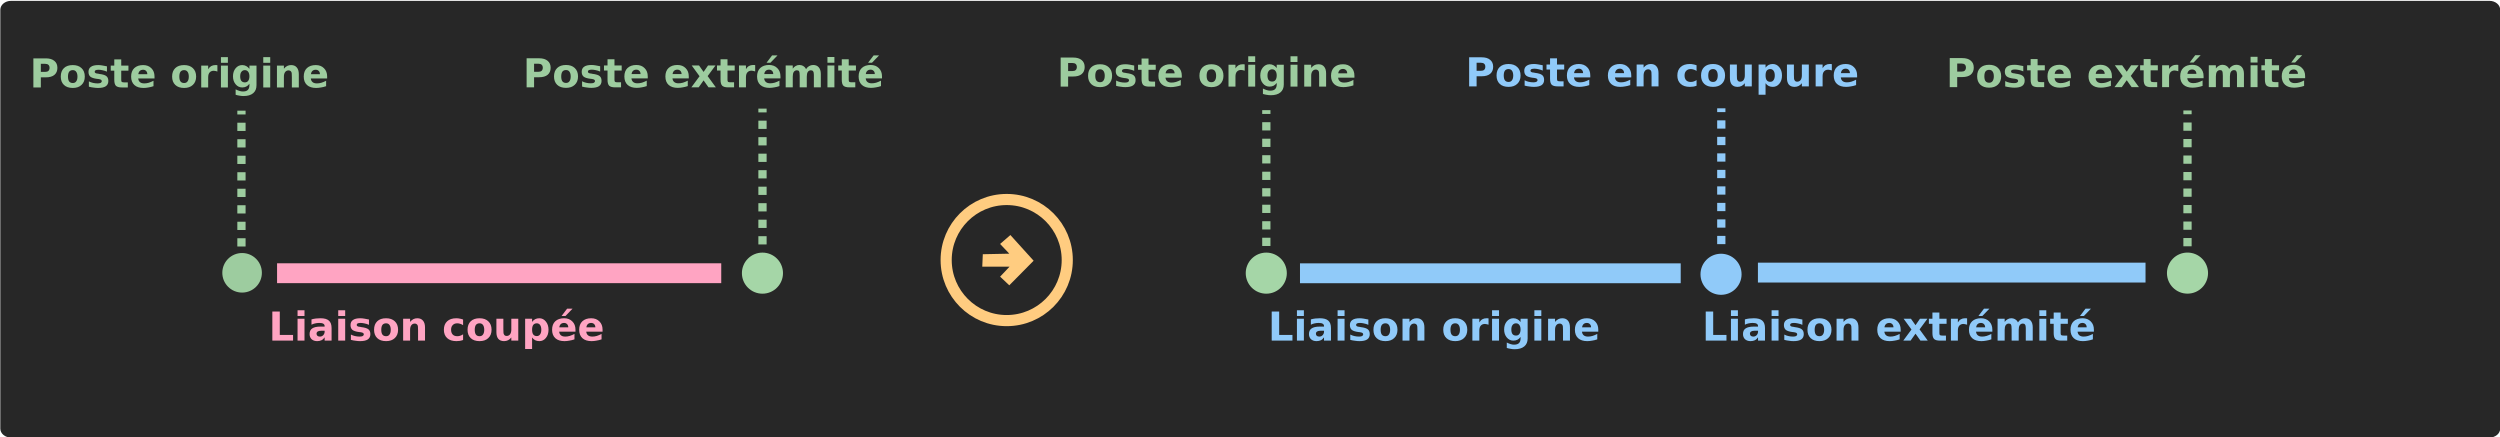
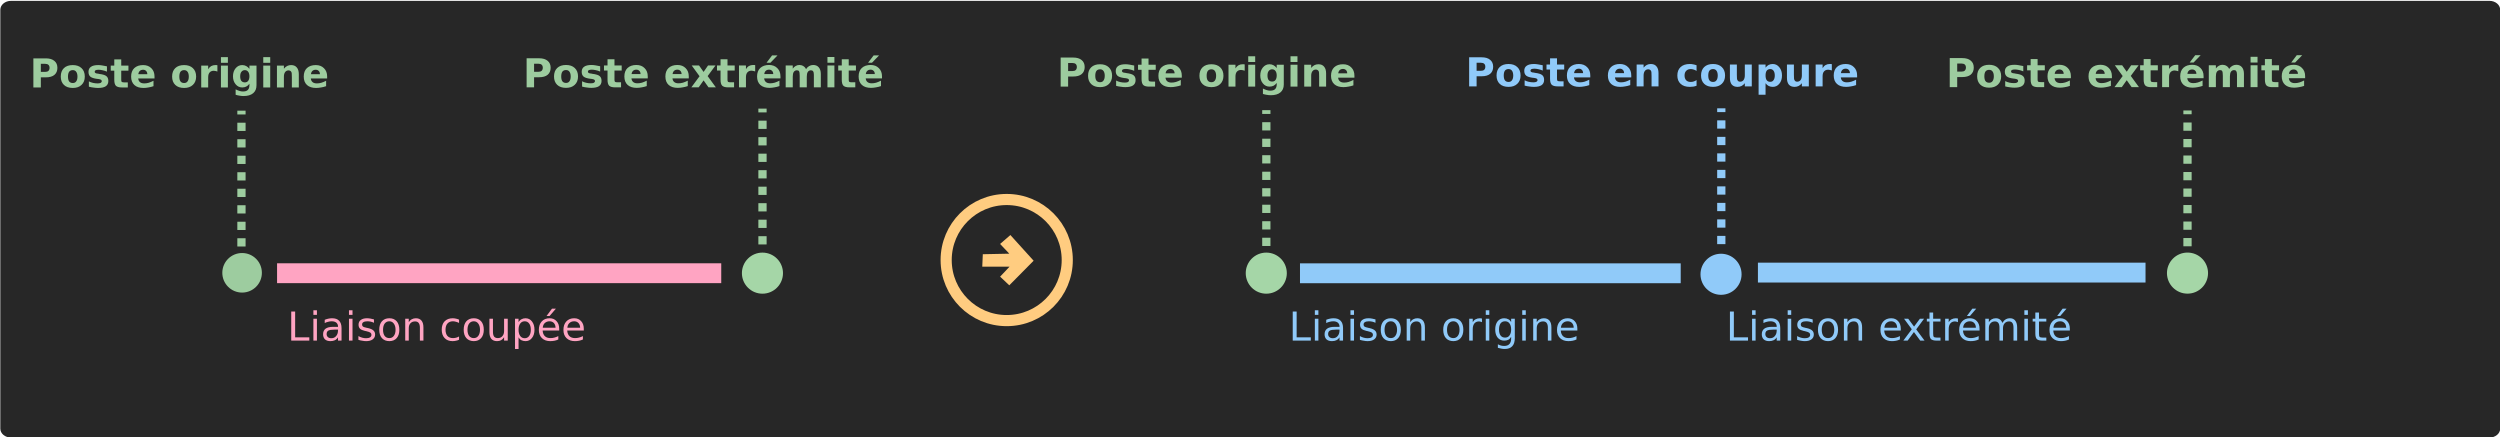
<svg id="svg8" version="1.1" viewBox="0 0 309 54">
  <defs id="defs2">
    <marker style="overflow:visible" id="Arrow1Send" refX="0" refY="0" orient="auto">
      <path transform="matrix(-0.2,0,0,-0.2,-1.2,0)" style="fill:#ffcc80;fill-opacity:1;fill-rule:evenodd;stroke:#ffcc80;stroke-width:1pt;stroke-opacity:1" d="M 0,0 5,-5 -12.5,0 5,5 Z" id="path7105" />
    </marker>
    <marker style="overflow:visible" id="TriangleOutS" refX="0" refY="0" orient="auto">
      <path transform="scale(0.2)" style="fill:#ffcc80;fill-opacity:1;fill-rule:evenodd;stroke:#ffcc80;stroke-width:1pt;stroke-opacity:1" d="M 5.77,0 -2.88,5 V -5 Z" id="path7238" />
    </marker>
    <marker style="overflow:visible" id="Arrow1Mend" refX="0" refY="0" orient="auto">
      <path transform="matrix(-0.4,0,0,-0.4,-4,0)" style="fill:#ffcc80;fill-opacity:1;fill-rule:evenodd;stroke:#ffcc80;stroke-width:1pt;stroke-opacity:1" d="M 0,0 5,-5 -12.5,0 5,5 Z" id="path7099" />
    </marker>
    <marker style="overflow:visible" id="marker7430" refX="0" refY="0" orient="auto">
      <path transform="scale(0.8)" style="fill:#ffcc80;fill-opacity:1;fill-rule:evenodd;stroke:#ffcc80;stroke-width:1pt;stroke-opacity:1" d="M 5.77,0 -2.88,5 V -5 Z" id="path7428" />
    </marker>
    <marker style="overflow:visible" id="TriangleOutL" refX="0" refY="0" orient="auto">
      <path transform="scale(0.8)" style="fill:#ffcc80;fill-opacity:1;fill-rule:evenodd;stroke:#ffcc80;stroke-width:1pt;stroke-opacity:1" d="M 5.77,0 -2.88,5 V -5 Z" id="path7232" />
    </marker>
    <marker style="overflow:visible" id="Arrow1Lend" refX="0" refY="0" orient="auto">
      <path transform="matrix(-0.8,0,0,-0.8,-10,0)" style="fill:#ffcc80;fill-opacity:1;fill-rule:evenodd;stroke:#ffcc80;stroke-width:1pt;stroke-opacity:1" d="M 0,0 5,-5 -12.5,0 5,5 Z" id="path7093" />
    </marker>
    <filter id="filter6805" style="color-interpolation-filters:sRGB">
      <feFlood id="feFlood6795" result="flood" flood-color="rgb(0,0,0)" flood-opacity="1" />
      <feComposite id="feComposite6797" result="composite1" operator="in" in2="SourceGraphic" in="flood" />
      <feGaussianBlur id="feGaussianBlur6799" result="blur" stdDeviation="2" in="composite1" />
      <feOffset id="feOffset6801" result="offset" dy="1" dx="1" />
      <feComposite id="feComposite6803" result="composite2" operator="over" in2="offset" in="SourceGraphic" />
    </filter>
  </defs>
  <rect ry="1.104" rx="1.321" style="display:inline;fill:#272727;fill-opacity:1;stroke:none;stroke-width:0.486;stroke-miterlimit:4;stroke-dasharray:none;stroke-opacity:1" y="0.106" x="0.039" height="53.976" width="308.983" id="line-split-illu-background" />
  <g style="display:inline" transform="translate(0,-243)" id="layer1">
    <rect ry="1.7686245e-11" rx="2.29" y="275.542" x="34.245" height="2.455" width="54.901" id="lineBefore" style="fill:#ffa4c2;fill-opacity:1;stroke-width:0.352" />
    <circle r="2.445" style="display:inline;fill:#a5d6a7;fill-opacity:0.941;stroke-width:0.032" cy="276.718" cx="29.923" id="path3740" />
    <circle r="2.539" style="display:inline;fill:#a5d6a7;fill-opacity:1;stroke-width:0.034" cy="276.761" cx="94.239" id="path3740-0" />
    <path id="path7047" d="M 29.844,273.467 V 256.679" style="fill:#9dcc9f;fill-opacity:1;stroke:#9dcc9f;stroke-width:1.02;stroke-linecap:butt;stroke-linejoin:miter;stroke-miterlimit:4;stroke-dasharray:1.02, 1.02;stroke-dashoffset:0;stroke-opacity:1" />
    <path id="path7047-2" d="M 94.244,273.213 V 256.425" style="display:inline;fill:#9dcc9f;fill-opacity:1;stroke:#9dcc9f;stroke-width:1.02;stroke-linecap:butt;stroke-linejoin:miter;stroke-miterlimit:4;stroke-dasharray:1.02, 1.02;stroke-dashoffset:0;stroke-opacity:1" />
    <circle r="7.484" cy="275.142" cx="124.429" id="path7084" style="fill:#9dcc9f;fill-opacity:0;stroke:#ffcc80;stroke-width:1.376;stroke-linejoin:miter;stroke-miterlimit:4;stroke-dasharray:none;stroke-dashoffset:0;stroke-opacity:1" />
    <path id="path9570" d="m 121.475,274.422 -0.067,1.537 3.374,1e-5 -1.169,1.236 1.136,1.069 3.007,-3.04 -2.873,-3.174 -1.27,1.102 1.136,1.203 z" style="fill:#ffcc80;fill-opacity:1;stroke:none;stroke-width:0.265px;stroke-linecap:butt;stroke-linejoin:miter;stroke-opacity:1" />
    <circle r="2.539" style="display:inline;fill:#a5d6a7;fill-opacity:1;stroke-width:0.034" cy="276.761" cx="156.512" id="path3740-0-8" />
    <circle r="2.539" style="display:inline;fill:#a5d6a7;fill-opacity:1;stroke-width:0.034" cy="276.756" cx="270.375" id="path3740-0-5" />
    <circle r="2.539" style="display:inline;fill:#90caf9;fill-opacity:1;stroke-width:0.034" cy="276.901" cx="212.72" id="path3740-0-0" />
    <rect ry="1.7686245e-11" rx="1.963" y="275.55" x="160.678" height="2.455" width="47.058" id="lineBefore-6" style="display:inline;fill:#90caf9;fill-opacity:1;stroke-width:0.326" />
    <path id="path7047-6" d="M 212.753,273.176 V 256.388" style="display:inline;fill:#9dcc9f;fill-opacity:1;stroke:#90caf9;stroke-width:1.02;stroke-linecap:butt;stroke-linejoin:miter;stroke-miterlimit:4;stroke-dasharray:1.02, 1.02;stroke-dashoffset:0;stroke-opacity:1" />
    <path id="path7047-8" d="M 270.375,273.441 V 256.653" style="display:inline;fill:#9dcc9f;fill-opacity:1;stroke:#9dcc9f;stroke-width:1.02;stroke-linecap:butt;stroke-linejoin:miter;stroke-miterlimit:4;stroke-dasharray:1.02, 1.02;stroke-dashoffset:0;stroke-opacity:1" />
    <path id="path7047-5" d="M 156.518,273.403 V 256.615" style="display:inline;fill:#9dcc9f;fill-opacity:1;stroke:#9dcc9f;stroke-width:1.02;stroke-linecap:butt;stroke-linejoin:miter;stroke-miterlimit:4;stroke-dasharray:1.02, 1.02;stroke-dashoffset:0;stroke-opacity:1" />
    <rect ry="1.7686245e-11" rx="1.998" y="275.465" x="217.279" height="2.455" width="47.908" id="lineBefore-6-4" style="display:inline;fill:#90caf9;fill-opacity:1;stroke-width:0.329" />
  </g>
  <g transform="translate(0,-56)" style="display:inline" id="layer3">
    <text id="text4625-3-2" y="66.773" x="270.184" style="font-style:normal;font-weight:normal;font-size:11.289px;line-height:0.3;font-family:sans-serif;letter-spacing:0px;word-spacing:0px;display:inline;fill:#9dcc9f;fill-opacity:1;stroke:none;stroke-width:0.265" xml:space="preserve">
      <tspan id="line-split-illu-voltage-level2-right-txt" style="font-style:normal;font-variant:normal;font-weight:bold;font-stretch:normal;font-size:4.939px;line-height:1;font-family:'DejaVu Sans';-inkscape-font-specification:'DejaVu Sans Bold';text-align:center;writing-mode:lr-tb;text-anchor:middle;fill:#9dcc9f;fill-opacity:1;stroke-width:0.265" y="66.773" x="270.184">Poste extrémité</tspan>
    </text>
    <text id="text4625-2-3-9" y="98.1" x="242.051" style="font-style:normal;font-weight:normal;font-size:11.289px;line-height:0.3;font-family:sans-serif;letter-spacing:0px;word-spacing:0px;display:inline;fill:#90caf9;fill-opacity:1;stroke:none;stroke-width:0.265" xml:space="preserve">
-       <tspan id="line-split-illu-line2-right-txt" style="font-style:normal;font-variant:normal;font-weight:bold;font-stretch:normal;font-size:4.939px;line-height:1;font-family:'DejaVu Sans';-inkscape-font-specification:'DejaVu Sans Bold';text-align:center;writing-mode:lr-tb;text-anchor:middle;fill:#90caf9;fill-opacity:1;stroke-width:0.265" y="98.1" x="242.051">Liaison extrémité</tspan>
+       <tspan id="line-split-illu-line2-right-txt" style="font-style:normal;font-variant:normal;font-stretch:normal;font-size:4.939px;line-height:1;font-family:'DejaVu Sans';-inkscape-font-specification:'DejaVu Sans Bold';text-align:center;writing-mode:lr-tb;text-anchor:middle;fill:#90caf9;fill-opacity:1;stroke-width:0.265" y="98.1" x="242.051">Liaison extrémité</tspan>
    </text>
    <text id="text4625-9-6" y="66.674" x="212.796" style="font-style:normal;font-weight:normal;font-size:11.289px;line-height:0.3;font-family:sans-serif;letter-spacing:0px;word-spacing:0px;display:inline;fill:#90caf9;fill-opacity:1;stroke:none;stroke-width:0.265" xml:space="preserve">
      <tspan id="line-split-illu-voltage-level-to-split-at-right-txt" style="font-style:normal;font-variant:normal;font-weight:bold;font-stretch:normal;font-size:4.939px;line-height:1;font-family:'DejaVu Sans';-inkscape-font-specification:'DejaVu Sans Bold';text-align:center;writing-mode:lr-tb;text-anchor:middle;fill:#90caf9;fill-opacity:1;stroke-width:0.265" y="66.674" x="212.796">Poste en coupure</tspan>
    </text>
    <text id="text1382" y="98.1" x="184.599" style="font-style:normal;font-weight:normal;font-size:11.289px;line-height:0.3;font-family:sans-serif;letter-spacing:0px;word-spacing:0px;display:inline;fill:#90caf9;fill-opacity:1;stroke:none;stroke-width:0.265" xml:space="preserve">
-       <tspan id="line-split-illu-line1-right-txt" style="font-style:normal;font-variant:normal;font-weight:bold;font-stretch:normal;font-size:4.939px;line-height:1;font-family:'DejaVu Sans';-inkscape-font-specification:'DejaVu Sans Bold';text-align:center;writing-mode:lr-tb;text-anchor:middle;fill:#90caf9;fill-opacity:1;stroke-width:0.265" y="98.1" x="184.599">Liaison origine</tspan>
+       <tspan id="line-split-illu-line1-right-txt" style="font-style:normal;font-variant:normal;font-stretch:normal;font-size:4.939px;line-height:1;font-family:'DejaVu Sans';-inkscape-font-specification:'DejaVu Sans Bold';text-align:center;writing-mode:lr-tb;text-anchor:middle;fill:#90caf9;fill-opacity:1;stroke-width:0.265" y="98.1" x="184.599">Liaison origine</tspan>
    </text>
    <text id="text4625-9" y="66.706" x="156.486" style="font-style:normal;font-weight:normal;font-size:11.289px;line-height:0.3;font-family:sans-serif;letter-spacing:0px;word-spacing:0px;display:inline;fill:#9dcc9f;fill-opacity:1;stroke:none;stroke-width:0.265" xml:space="preserve">
      <tspan id="line-split-illu-voltage-level1-right-txt" style="font-style:normal;font-variant:normal;font-weight:bold;font-stretch:normal;font-size:4.939px;line-height:1;font-family:'DejaVu Sans';-inkscape-font-specification:'DejaVu Sans Bold';text-align:center;writing-mode:lr-tb;text-anchor:middle;fill:#9dcc9f;fill-opacity:1;stroke-width:0.265" y="66.706" x="156.486">Poste origine</tspan>
    </text>
    <text id="text177" y="66.794" x="94.286" style="font-style:normal;font-weight:normal;font-size:11.289px;line-height:0.3;font-family:sans-serif;letter-spacing:0px;word-spacing:0px;display:inline;fill:#9dcc9f;fill-opacity:1;stroke:none;stroke-width:0.265" xml:space="preserve">
      <tspan id="line-split-illu-voltage-level2-left-txt" style="font-style:normal;font-variant:normal;font-weight:bold;font-stretch:normal;font-size:4.939px;line-height:1;font-family:'DejaVu Sans';-inkscape-font-specification:'DejaVu Sans Bold';text-align:center;writing-mode:lr-tb;text-anchor:middle;fill:#9dcc9f;fill-opacity:1;stroke-width:0.265" y="66.794" x="94.286">Poste extrémité</tspan>
    </text>
    <text id="text4625-2" y="98.099" x="61.303" style="font-style:normal;font-weight:normal;font-size:11.289px;line-height:0.3;font-family:sans-serif;letter-spacing:0px;word-spacing:0px;display:inline;fill:#ffa4c2;fill-opacity:1;stroke:none;stroke-width:0.265" xml:space="preserve">
-       <tspan id="line-split-illu-line-to-split-left-txt" style="font-style:normal;font-variant:normal;font-weight:bold;font-stretch:normal;font-size:4.939px;line-height:1;font-family:'DejaVu Sans';-inkscape-font-specification:'DejaVu Sans Bold';text-align:center;writing-mode:lr-tb;text-anchor:middle;fill:#ffa4c2;fill-opacity:1;stroke-width:0.265" y="98.099" x="61.303">Liaison coupée</tspan>
+       <tspan id="line-split-illu-line-to-split-left-txt" style="font-style:normal;font-variant:normal;font-stretch:normal;font-size:4.939px;line-height:1;font-family:'DejaVu Sans';-inkscape-font-specification:'DejaVu Sans Bold';text-align:center;writing-mode:lr-tb;text-anchor:middle;fill:#ffa4c2;fill-opacity:1;stroke-width:0.265" y="98.099" x="61.303">Liaison coupée</tspan>
    </text>
    <text id="text4625" y="66.809" x="29.514" style="font-style:normal;font-weight:normal;font-size:11.289px;line-height:0.3;font-family:sans-serif;letter-spacing:0px;word-spacing:0px;display:inline;fill:#9dcc9f;fill-opacity:1;stroke:none;stroke-width:0.265" xml:space="preserve">
      <tspan dy="0" id="line-split-illu-voltage-level1-left-txt" style="font-style:normal;font-variant:normal;font-weight:bold;font-stretch:normal;font-size:4.939px;line-height:1;font-family:'DejaVu Sans';-inkscape-font-specification:'DejaVu Sans Bold';text-align:center;writing-mode:lr-tb;text-anchor:middle;fill:#9dcc9f;fill-opacity:1;stroke-width:0.265" y="66.809" x="29.514">Poste origine</tspan>
    </text>
  </g>
  <g transform="matrix(1.000009,0,0,0.9979224,-0.0026587,-55.90441)" style="display:none" id="buttonLayer">
    <rect ry="1.295" rx="1.231" style="fill:#272727;fill-opacity:1;stroke:#30393f;stroke-width:0.051;stroke-miterlimit:4;stroke-dasharray:none;stroke-opacity:1" y="46.542" x="296.642" height="62.843" width="11.66" id="hideButton" />
    <path id="hideArrow" d="m 300.08,81.595 0.898,1.063 1.748,-1.89 1.748,1.866 0.945,-1.063 -2.669,-2.622 z" style="fill:#ecdddd;fill-opacity:1;stroke:none;stroke-width:0.265px;stroke-linecap:butt;stroke-linejoin:miter;stroke-opacity:1" />
    <path id="path9598" d="M 296.268,48.79 V 104.649" style="fill:none;stroke:#4c4c4c;stroke-width:0.397;stroke-linecap:butt;stroke-linejoin:miter;stroke-miterlimit:4;stroke-dasharray:none;stroke-opacity:1" />
  </g>
</svg>
